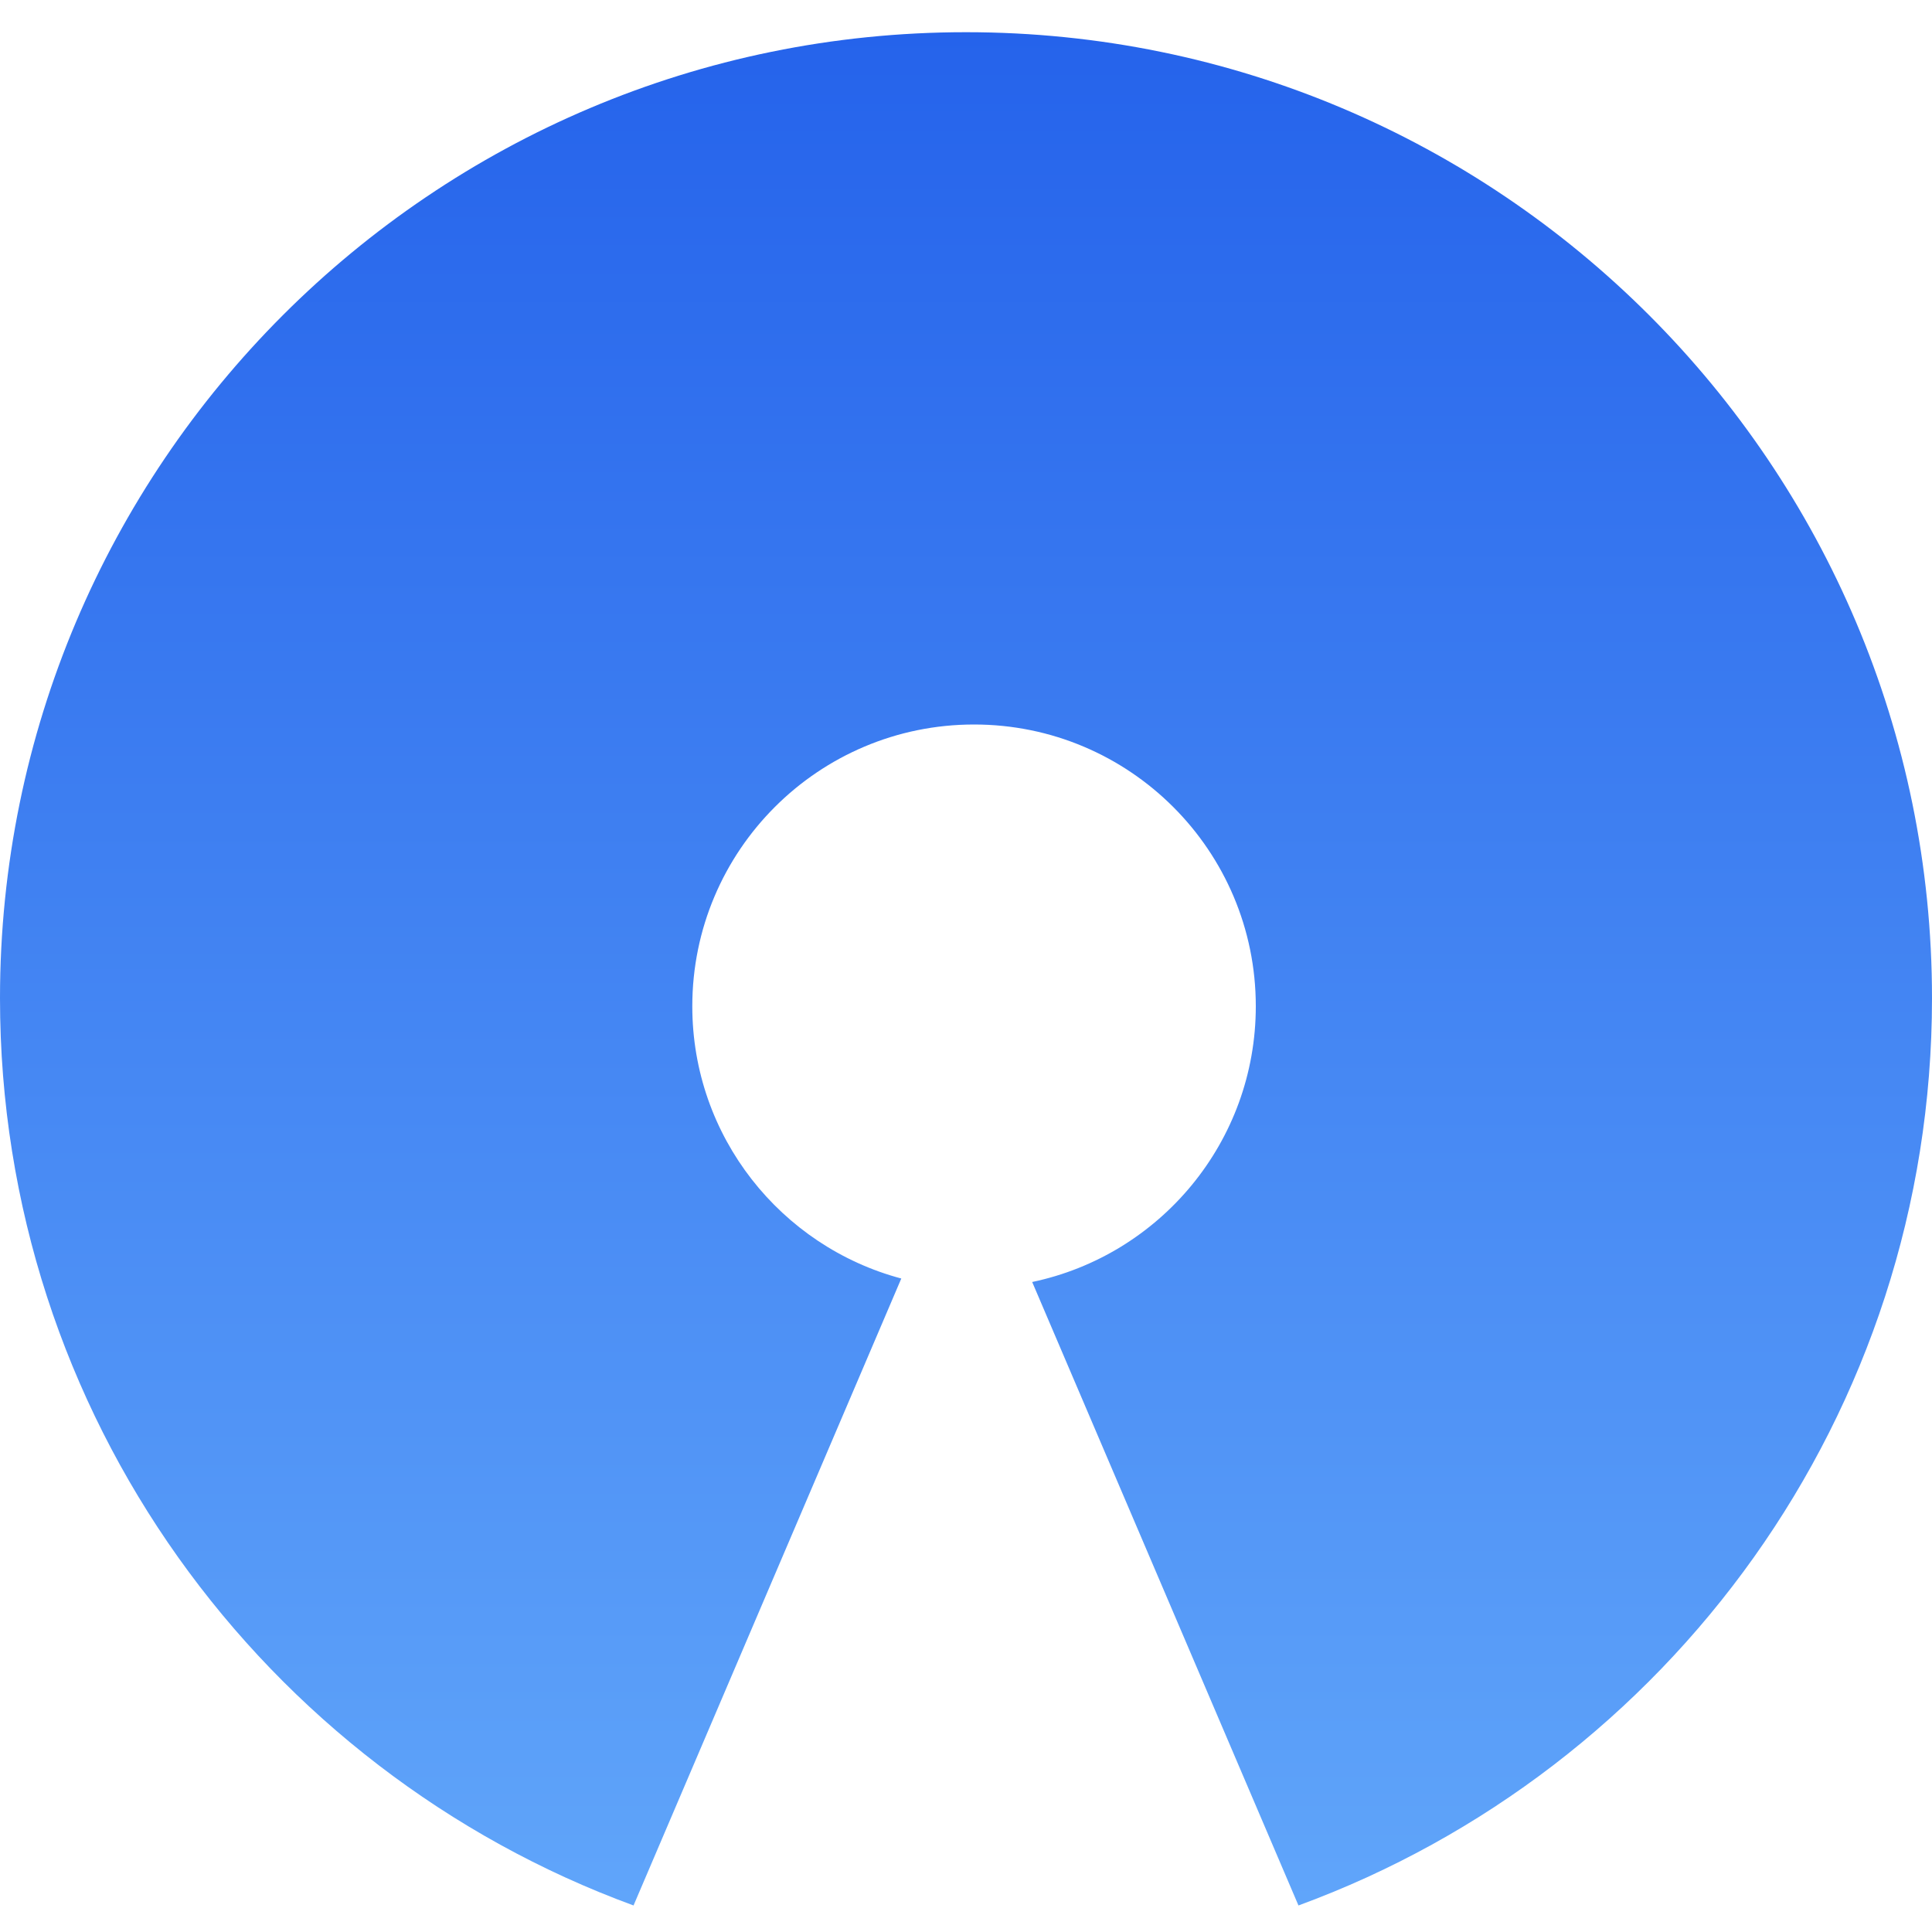
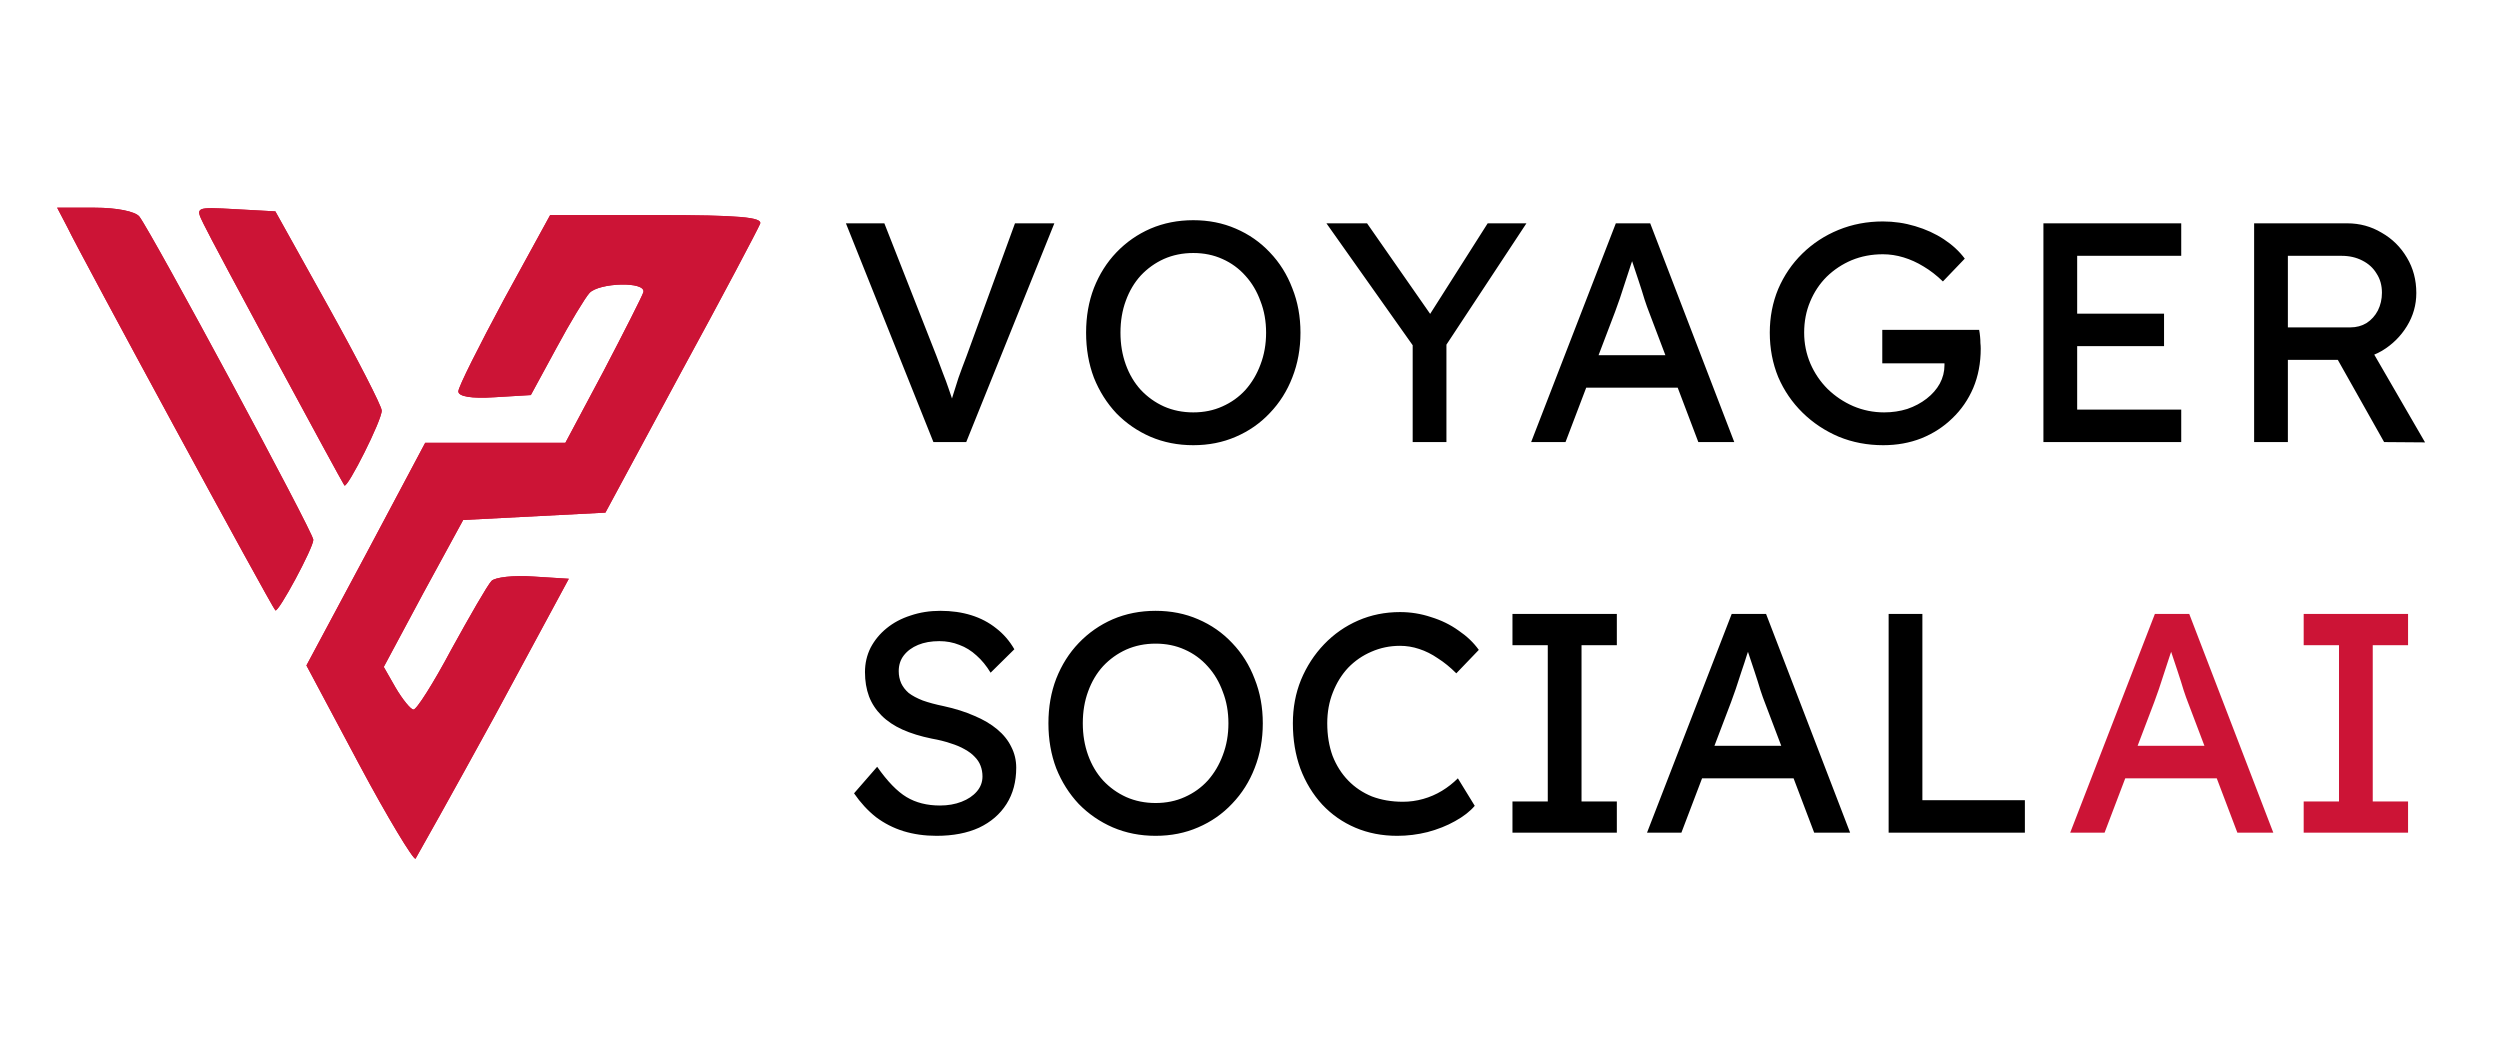
- <svg xmlns="http://www.w3.org/2000/svg" fill="none" height="120" viewBox="0 0 120 120" width="120">
-   <linearGradient id="a" gradientUnits="userSpaceOnUse" x1="60" x2="60" y1="2" y2="118.352">
-     <stop offset="0" stop-color="#2563eb" />
-     <stop offset="1" stop-color="#60a5fa" />
-   </linearGradient>
-   <path clip-rule="evenodd" d="m80.65 118.352c22.964-8.418 39.35-30.471 39.35-56.352 0-33.137-26.863-60-60-60s-60 26.863-60 60c0 25.881 16.386 47.934 39.35 56.352l16.631-38.941c-7.475-1.992-12.981-8.809-12.981-16.911 0-9.665 7.835-17.5 17.5-17.5s17.5 7.835 17.5 17.5c0 8.427-5.956 15.463-13.889 17.127z" fill="url(#a)" fill-rule="evenodd" />
+ <svg xmlns="http://www.w3.org/2000/svg" width="656" height="274" viewBox="0 0 656 274" fill="none">
+   <path d="M17.718 59.706C20.617 65.875 71.348 159.385 72.254 160.156C72.978 160.927 82.219 143.768 82.219 141.647C82.219 139.719 39.822 61.055 36.561 56.814C35.474 55.464 30.582 54.5 24.965 54.5H15L17.718 59.706Z" fill="#CC1436" />
+   <path d="M53.411 58.742C55.585 63.369 89.647 126.416 90.372 127.38C91.097 128.344 100.337 110.027 100.156 107.714C100.156 106.557 93.814 94.217 86.205 80.528L72.254 55.464L61.745 54.886C51.236 54.307 51.236 54.307 53.411 58.742Z" fill="#CC1436" />
+   <path d="M132.225 78.6C125.703 90.747 120.267 101.544 120.267 102.701C120.267 104.05 123.71 104.629 129.689 104.243L139.291 103.665L145.995 91.325C149.619 84.577 153.605 78.022 154.692 76.865C157.229 74.166 169.549 73.78 168.824 76.672C168.462 77.829 163.751 87.084 158.316 97.495L148.351 116.197H111.57L95.989 145.503L80.407 174.616L94.177 200.452C101.787 214.719 108.49 225.709 109.034 225.323C109.396 224.745 118.818 207.971 129.689 188.112L149.256 151.865L140.016 151.287C134.762 150.901 129.87 151.48 128.964 152.444C127.877 153.601 123.347 161.506 118.455 170.375C113.745 179.244 109.215 186.377 108.49 186.184C107.766 186.184 105.591 183.485 103.78 180.4L100.699 175.002L111.027 155.722L121.536 136.441L158.859 134.513L178.608 97.881C189.66 77.636 198.901 60.091 199.444 58.742C200.169 57.006 194.009 56.428 172.267 56.428H144.365L132.225 78.6Z" fill="#CC1436" />
+   <path d="M17.718 59.706C20.617 65.875 71.348 159.385 72.254 160.156C72.978 160.927 82.219 143.768 82.219 141.647C82.219 139.719 39.822 61.055 36.561 56.814C35.474 55.464 30.582 54.5 24.965 54.5H15L17.718 59.706Z" fill="#CC1436" />
+   <path d="M53.411 58.742C55.585 63.369 89.647 126.416 90.372 127.38C91.097 128.344 100.337 110.027 100.156 107.714C100.156 106.557 93.814 94.217 86.205 80.528L72.254 55.464L61.745 54.886C51.236 54.307 51.236 54.307 53.411 58.742Z" fill="#CC1436" />
+   <path d="M132.225 78.6C125.703 90.747 120.267 101.544 120.267 102.701C120.267 104.05 123.71 104.629 129.689 104.243L139.291 103.665L145.995 91.325C149.619 84.577 153.605 78.022 154.692 76.865C157.229 74.166 169.549 73.78 168.824 76.672C168.462 77.829 163.751 87.084 158.316 97.495L148.351 116.197H111.57L95.989 145.503L80.407 174.616L94.177 200.452C101.787 214.719 108.49 225.709 109.034 225.323C109.396 224.745 118.818 207.971 129.689 188.112L149.256 151.865L140.016 151.287C134.762 150.901 129.87 151.48 128.964 152.444C127.877 153.601 123.347 161.506 118.455 170.375C113.745 179.244 109.215 186.377 108.49 186.184C107.766 186.184 105.591 183.485 103.78 180.4L100.699 175.002L111.027 155.722L121.536 136.441L158.859 134.513L178.608 97.881C189.66 77.636 198.901 60.091 199.444 58.742C200.169 57.006 194.009 56.428 172.267 56.428H144.365L132.225 78.6Z" fill="#CC1436" />
+   <path d="M244.928 116L221.968 58.6H232.054L245.748 93.45C246.404 95.145 246.978 96.675 247.47 98.042C248.017 99.409 248.481 100.666 248.864 101.814C249.247 102.907 249.602 103.946 249.93 104.93C250.258 105.914 250.586 106.898 250.914 107.882L248.782 107.964C249.165 106.652 249.575 105.285 250.012 103.864C250.449 102.443 250.941 100.885 251.488 99.19C252.089 97.495 252.8 95.582 253.62 93.45L266.33 58.6H276.662L253.538 116H244.928ZM313.117 116.82C309.071 116.82 305.327 116.082 301.883 114.606C298.493 113.13 295.514 111.08 292.945 108.456C290.43 105.777 288.462 102.661 287.041 99.108C285.674 95.5 284.991 91.564 284.991 87.3C284.991 83.036 285.674 79.127 287.041 75.574C288.462 71.966 290.43 68.85 292.945 66.226C295.514 63.547 298.493 61.47 301.883 59.994C305.327 58.518 309.071 57.78 313.117 57.78C317.162 57.78 320.879 58.518 324.269 59.994C327.713 61.47 330.692 63.547 333.207 66.226C335.776 68.905 337.744 72.048 339.111 75.656C340.532 79.209 341.243 83.091 341.243 87.3C341.243 91.509 340.532 95.418 339.111 99.026C337.744 102.579 335.776 105.695 333.207 108.374C330.692 111.053 327.713 113.13 324.269 114.606C320.879 116.082 317.162 116.82 313.117 116.82ZM313.117 108.21C315.905 108.21 318.447 107.691 320.743 106.652C323.093 105.613 325.116 104.165 326.811 102.306C328.505 100.393 329.817 98.179 330.747 95.664C331.731 93.095 332.223 90.307 332.223 87.3C332.223 84.293 331.731 81.533 330.747 79.018C329.817 76.449 328.505 74.235 326.811 72.376C325.116 70.463 323.093 68.987 320.743 67.948C318.447 66.909 315.905 66.39 313.117 66.39C310.329 66.39 307.759 66.909 305.409 67.948C303.113 68.987 301.09 70.435 299.341 72.294C297.646 74.153 296.334 76.367 295.405 78.936C294.475 81.451 294.011 84.239 294.011 87.3C294.011 90.307 294.475 93.095 295.405 95.664C296.334 98.233 297.646 100.447 299.341 102.306C301.09 104.165 303.113 105.613 305.409 106.652C307.759 107.691 310.329 108.21 313.117 108.21ZM370.687 116V87.382L371.261 91.4L348.055 58.6H358.715L376.427 84.02L374.377 83.774L390.367 58.6H400.535L378.313 92.302L379.543 86.726V116H370.687ZM401.771 116L423.993 58.6H433.013L455.071 116H445.641L432.521 81.396C432.357 81.013 432.029 80.084 431.537 78.608C431.1 77.132 430.58 75.492 429.979 73.688C429.378 71.884 428.831 70.244 428.339 68.768C427.847 67.237 427.519 66.253 427.355 65.816L429.241 65.734C428.913 66.663 428.503 67.839 428.011 69.26C427.574 70.681 427.082 72.185 426.535 73.77C426.043 75.355 425.551 76.859 425.059 78.28C424.567 79.647 424.157 80.795 423.829 81.724L410.791 116H401.771ZM411.611 101.732L414.891 93.204H440.967L444.739 101.732H411.611ZM494.157 116.82C490.003 116.82 486.121 116.082 482.513 114.606C478.905 113.075 475.735 110.971 473.001 108.292C470.268 105.613 468.136 102.497 466.605 98.944C465.129 95.336 464.391 91.455 464.391 87.3C464.391 83.2 465.129 79.373 466.605 75.82C468.136 72.267 470.241 69.178 472.919 66.554C475.653 63.875 478.823 61.798 482.431 60.322C486.039 58.846 489.921 58.108 494.075 58.108C496.973 58.108 499.788 58.518 502.521 59.338C505.309 60.158 507.824 61.306 510.065 62.782C512.307 64.258 514.138 65.953 515.559 67.866L509.819 73.852C508.179 72.267 506.485 70.955 504.735 69.916C503.041 68.877 501.291 68.085 499.487 67.538C497.683 66.991 495.879 66.718 494.075 66.718C491.123 66.718 488.39 67.237 485.875 68.276C483.415 69.315 481.229 70.763 479.315 72.622C477.457 74.481 476.008 76.667 474.969 79.182C473.931 81.642 473.411 84.348 473.411 87.3C473.411 90.143 473.958 92.849 475.051 95.418C476.145 97.933 477.648 100.147 479.561 102.06C481.529 103.973 483.771 105.477 486.285 106.57C488.855 107.663 491.561 108.21 494.403 108.21C496.535 108.21 498.558 107.909 500.471 107.308C502.385 106.652 504.079 105.75 505.555 104.602C507.031 103.454 508.179 102.142 508.999 100.666C509.819 99.135 510.229 97.523 510.229 95.828V94.188L511.459 95.336H493.911V86.562H519.331C519.441 87.163 519.523 87.765 519.577 88.366C519.632 88.913 519.659 89.459 519.659 90.006C519.714 90.498 519.741 90.99 519.741 91.482C519.741 95.254 519.085 98.698 517.773 101.814C516.461 104.875 514.63 107.527 512.279 109.768C509.983 112.009 507.277 113.759 504.161 115.016C501.1 116.219 497.765 116.82 494.157 116.82ZM536.193 116V58.6H572.355V67.128H545.049V107.472H572.355V116H536.193ZM540.211 90.826V82.298H567.845V90.826H540.211ZM591.482 116V58.6H615.918C619.198 58.6 622.204 59.42 624.938 61.06C627.726 62.645 629.94 64.832 631.58 67.62C633.22 70.353 634.04 73.442 634.04 76.886C634.04 80.002 633.22 82.899 631.58 85.578C629.94 88.257 627.753 90.416 625.02 92.056C622.286 93.641 619.252 94.434 615.918 94.434H600.338V116H591.482ZM625.594 116L610.998 90.088L620.1 88.038L636.336 116.082L625.594 116ZM600.338 85.906H616.738C618.323 85.906 619.744 85.523 621.002 84.758C622.259 83.938 623.243 82.845 623.954 81.478C624.664 80.057 625.02 78.499 625.02 76.804C625.02 74.891 624.555 73.223 623.626 71.802C622.751 70.326 621.494 69.178 619.854 68.358C618.268 67.538 616.464 67.128 614.442 67.128H600.338V85.906Z" fill="black" />
+   <path d="M245.748 219.32C242.632 219.32 239.735 218.91 237.056 218.09C234.432 217.27 232.027 216.04 229.84 214.4C227.708 212.705 225.795 210.628 224.1 208.168L230.168 201.198C232.847 205.025 235.416 207.676 237.876 209.152C240.336 210.628 243.261 211.366 246.65 211.366C248.727 211.366 250.613 211.038 252.308 210.382C254.003 209.726 255.342 208.824 256.326 207.676C257.31 206.528 257.802 205.216 257.802 203.74C257.802 202.756 257.638 201.827 257.31 200.952C256.982 200.077 256.463 199.285 255.752 198.574C255.096 197.863 254.221 197.207 253.128 196.606C252.089 196.005 250.859 195.485 249.438 195.048C248.017 194.556 246.377 194.146 244.518 193.818C241.566 193.217 238.997 192.424 236.81 191.44C234.623 190.456 232.792 189.226 231.316 187.75C229.84 186.274 228.747 184.607 228.036 182.748C227.325 180.835 226.97 178.703 226.97 176.352C226.97 174.056 227.462 171.924 228.446 169.956C229.485 167.988 230.879 166.293 232.628 164.872C234.432 163.396 236.537 162.275 238.942 161.51C241.347 160.69 243.944 160.28 246.732 160.28C249.684 160.28 252.39 160.663 254.85 161.428C257.31 162.193 259.497 163.341 261.41 164.872C263.323 166.348 264.909 168.179 266.166 170.366L259.934 176.516C258.841 174.712 257.611 173.209 256.244 172.006C254.877 170.749 253.374 169.819 251.734 169.218C250.094 168.562 248.345 168.234 246.486 168.234C244.354 168.234 242.495 168.562 240.91 169.218C239.325 169.874 238.067 170.803 237.138 172.006C236.263 173.154 235.826 174.521 235.826 176.106C235.826 177.254 236.045 178.32 236.482 179.304C236.919 180.233 237.575 181.081 238.45 181.846C239.379 182.557 240.609 183.213 242.14 183.814C243.671 184.361 245.502 184.853 247.634 185.29C250.641 185.946 253.319 186.793 255.67 187.832C258.021 188.816 260.016 189.991 261.656 191.358C263.296 192.725 264.526 194.255 265.346 195.95C266.221 197.645 266.658 199.476 266.658 201.444C266.658 205.107 265.811 208.277 264.116 210.956C262.421 213.635 260.016 215.712 256.9 217.188C253.784 218.609 250.067 219.32 245.748 219.32ZM303.232 219.32C299.187 219.32 295.442 218.582 291.998 217.106C288.609 215.63 285.629 213.58 283.06 210.956C280.545 208.277 278.577 205.161 277.156 201.608C275.789 198 275.106 194.064 275.106 189.8C275.106 185.536 275.789 181.627 277.156 178.074C278.577 174.466 280.545 171.35 283.06 168.726C285.629 166.047 288.609 163.97 291.998 162.494C295.442 161.018 299.187 160.28 303.232 160.28C307.277 160.28 310.995 161.018 314.384 162.494C317.828 163.97 320.807 166.047 323.322 168.726C325.891 171.405 327.859 174.548 329.226 178.156C330.647 181.709 331.358 185.591 331.358 189.8C331.358 194.009 330.647 197.918 329.226 201.526C327.859 205.079 325.891 208.195 323.322 210.874C320.807 213.553 317.828 215.63 314.384 217.106C310.995 218.582 307.277 219.32 303.232 219.32ZM303.232 210.71C306.02 210.71 308.562 210.191 310.858 209.152C313.209 208.113 315.231 206.665 316.926 204.806C318.621 202.893 319.933 200.679 320.862 198.164C321.846 195.595 322.338 192.807 322.338 189.8C322.338 186.793 321.846 184.033 320.862 181.518C319.933 178.949 318.621 176.735 316.926 174.876C315.231 172.963 313.209 171.487 310.858 170.448C308.562 169.409 306.02 168.89 303.232 168.89C300.444 168.89 297.875 169.409 295.524 170.448C293.228 171.487 291.205 172.935 289.456 174.794C287.761 176.653 286.449 178.867 285.52 181.436C284.591 183.951 284.126 186.739 284.126 189.8C284.126 192.807 284.591 195.595 285.52 198.164C286.449 200.733 287.761 202.947 289.456 204.806C291.205 206.665 293.228 208.113 295.524 209.152C297.875 210.191 300.444 210.71 303.232 210.71ZM366.637 219.32C362.646 219.32 358.983 218.609 355.649 217.188C352.314 215.767 349.417 213.744 346.957 211.12C344.497 208.441 342.583 205.298 341.217 201.69C339.905 198.082 339.249 194.119 339.249 189.8C339.249 185.7 339.959 181.901 341.381 178.402C342.857 174.849 344.879 171.733 347.449 169.054C350.018 166.375 352.997 164.298 356.386 162.822C359.776 161.346 363.439 160.608 367.375 160.608C370.163 160.608 372.869 161.045 375.493 161.92C378.171 162.74 380.577 163.915 382.709 165.446C384.895 166.922 386.672 168.617 388.039 170.53L382.135 176.68C380.549 175.095 378.937 173.783 377.297 172.744C375.711 171.651 374.071 170.831 372.377 170.284C370.737 169.737 369.069 169.464 367.375 169.464C364.696 169.464 362.181 169.983 359.831 171.022C357.535 172.006 355.512 173.4 353.763 175.204C352.068 177.008 350.729 179.167 349.745 181.682C348.761 184.142 348.269 186.848 348.269 189.8C348.269 192.916 348.733 195.759 349.663 198.328C350.647 200.843 352.013 203.002 353.763 204.806C355.512 206.61 357.589 208.004 359.995 208.988C362.455 209.917 365.161 210.382 368.113 210.382C369.917 210.382 371.693 210.136 373.443 209.644C375.192 209.152 376.832 208.441 378.363 207.512C379.893 206.583 381.287 205.489 382.545 204.232L386.973 211.448C385.715 212.924 383.993 214.263 381.807 215.466C379.675 216.669 377.269 217.625 374.591 218.336C371.967 218.992 369.315 219.32 366.637 219.32ZM396.871 218.5V210.3H406.137V169.3H396.871V161.1H424.259V169.3H414.993V210.3H424.259V218.5H396.871ZM432.175 218.5L454.397 161.1H463.417L485.475 218.5H476.045L462.925 183.896C462.761 183.513 462.433 182.584 461.941 181.108C461.504 179.632 460.984 177.992 460.383 176.188C459.782 174.384 459.235 172.744 458.743 171.268C458.251 169.737 457.923 168.753 457.759 168.316L459.645 168.234C459.317 169.163 458.907 170.339 458.415 171.76C457.978 173.181 457.486 174.685 456.939 176.27C456.447 177.855 455.955 179.359 455.463 180.78C454.971 182.147 454.561 183.295 454.233 184.224L441.195 218.5H432.175ZM442.015 204.232L445.295 195.704H471.371L475.143 204.232H442.015ZM495.577 218.5V161.1H504.433V209.972H531.329V218.5H495.577Z" fill="black" />
+   <path d="M543.217 218.5L565.439 161.1H574.459L596.517 218.5H587.087L573.967 183.896C573.803 183.513 573.475 182.584 572.983 181.108C572.545 179.632 572.026 177.992 571.425 176.188C570.823 174.384 570.277 172.744 569.785 171.268C569.293 169.737 568.965 168.753 568.801 168.316L570.687 168.234C570.359 169.163 569.949 170.339 569.457 171.76C569.019 173.181 568.527 174.685 567.981 176.27C567.489 177.855 566.997 179.359 566.505 180.78C566.013 182.147 565.603 183.295 565.275 184.224L552.237 218.5H543.217ZM553.057 204.232L556.337 195.704H582.413L586.185 204.232H553.057ZM604.487 218.5V210.3H613.753V169.3H604.487V161.1H631.875V169.3H622.609V210.3H631.875V218.5H604.487Z" fill="#CC1436" />
</svg>
